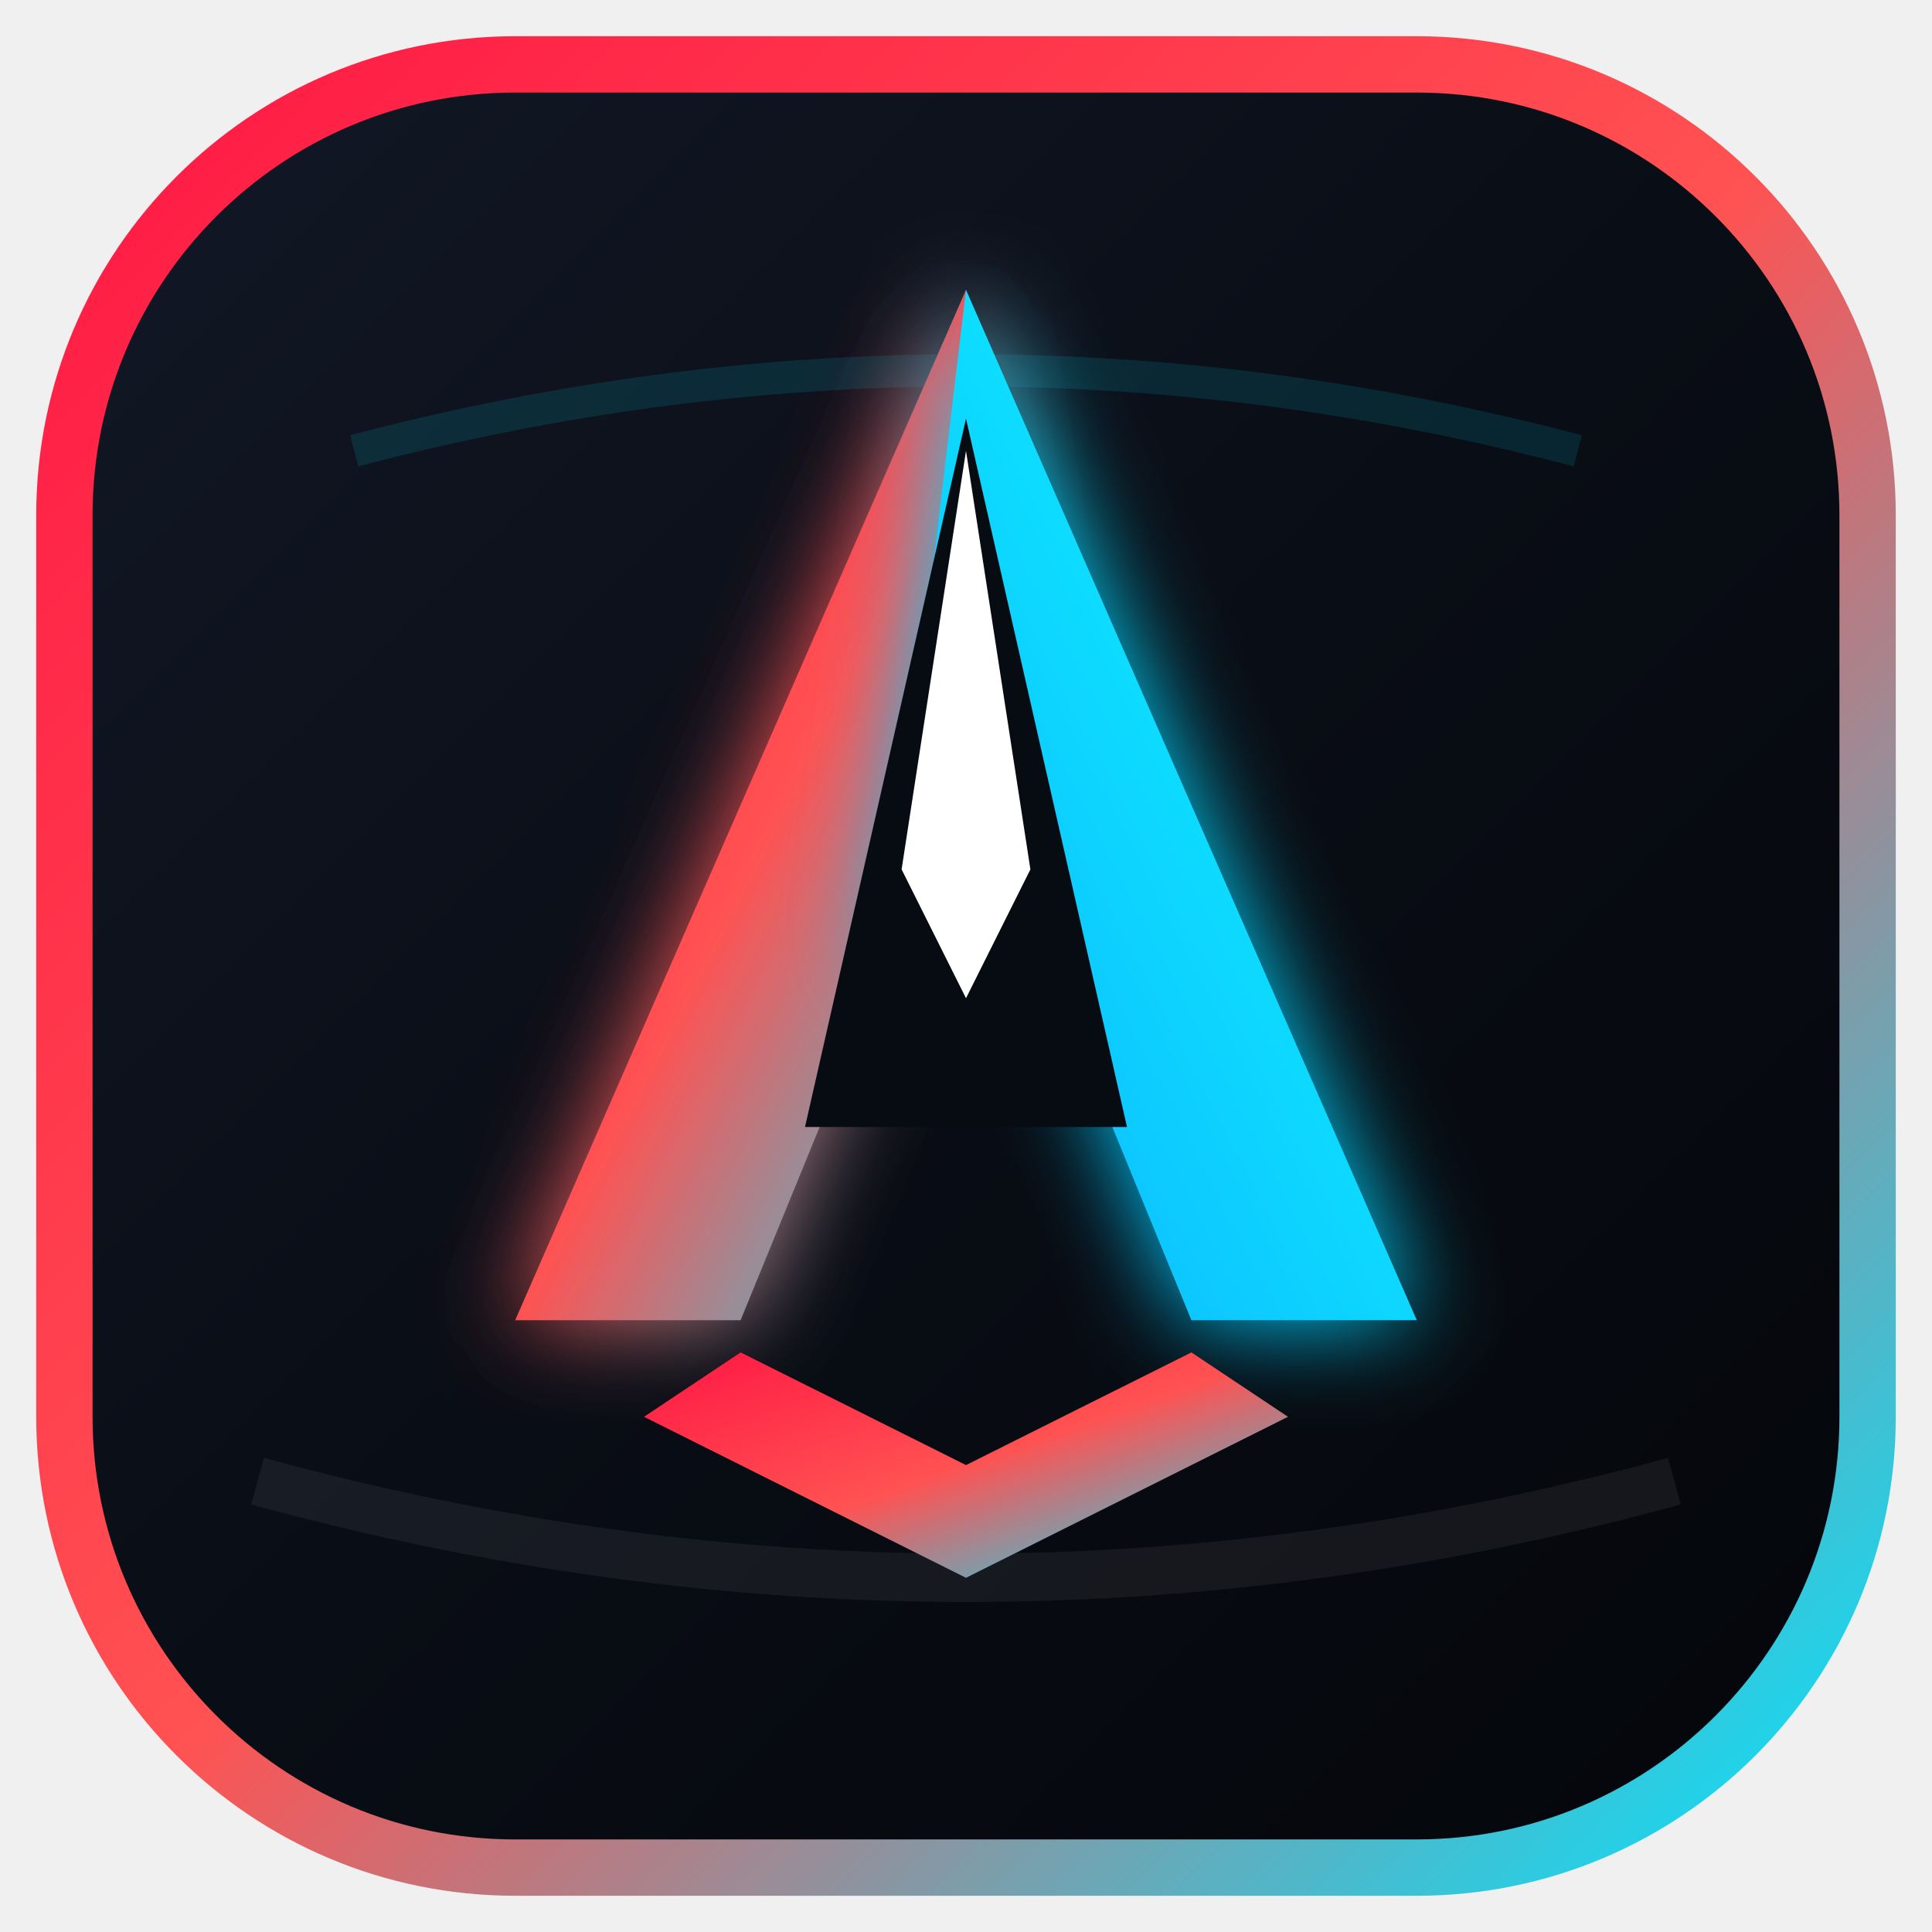
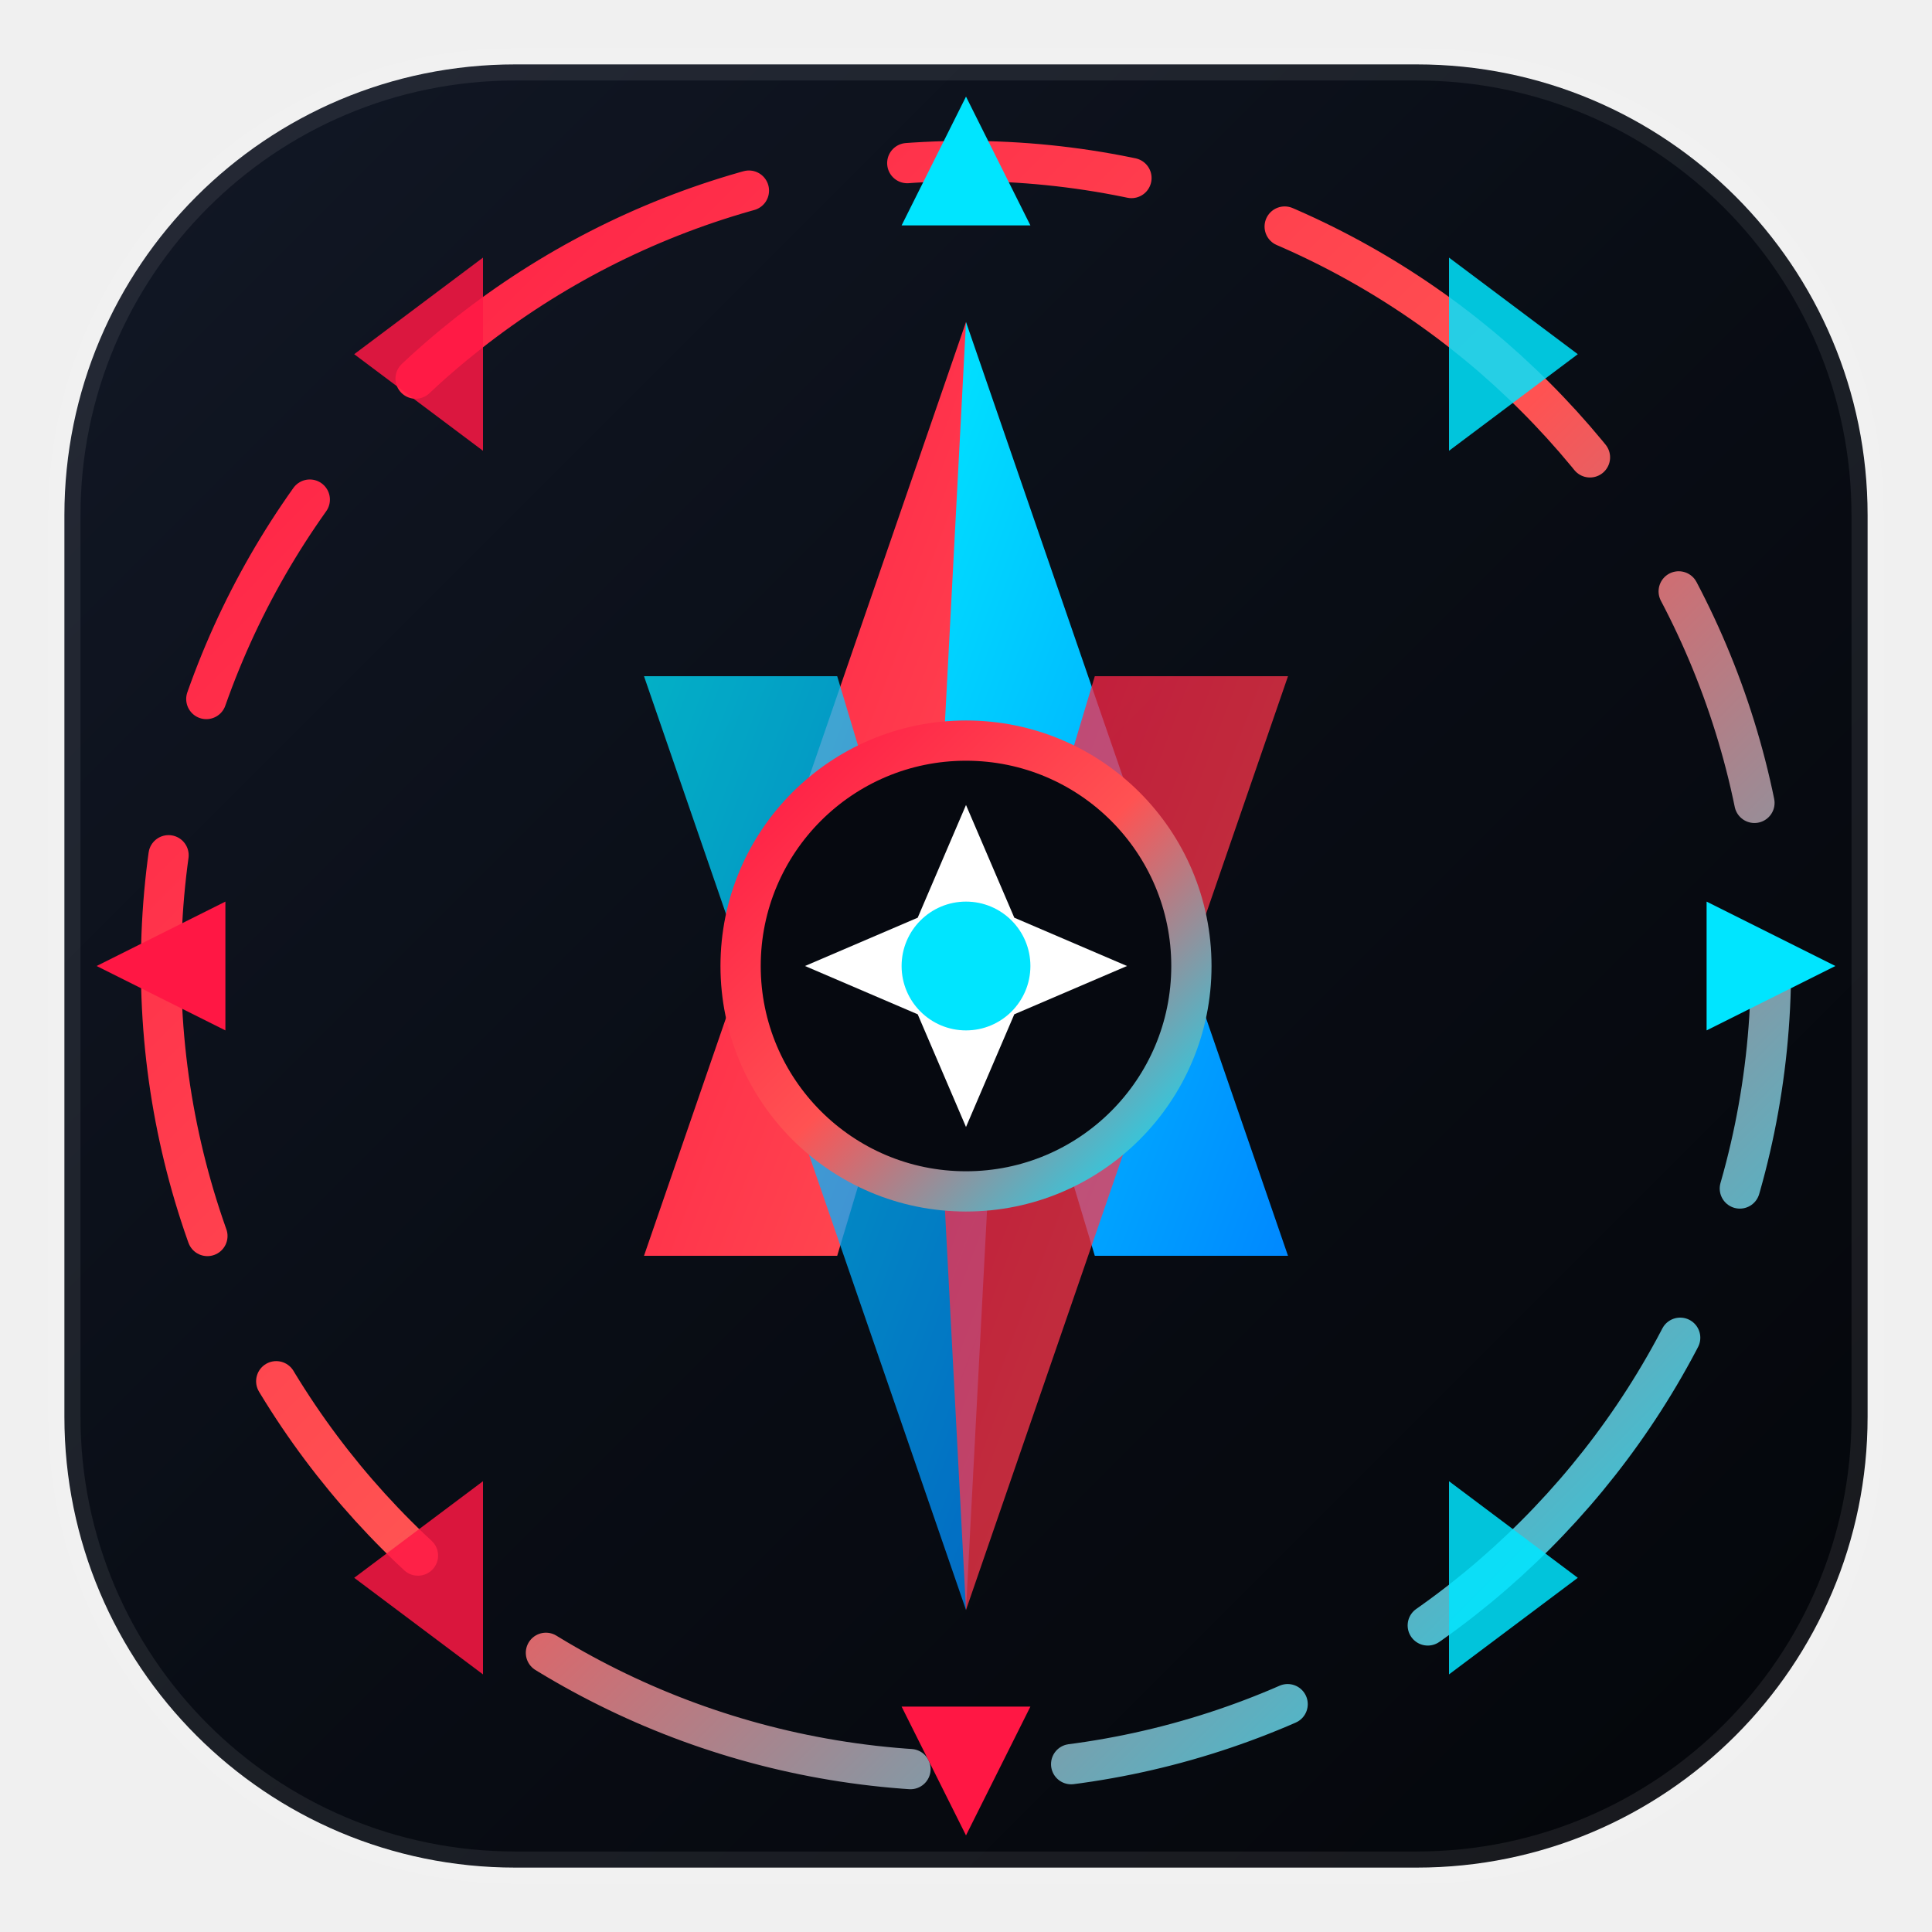
<svg xmlns="http://www.w3.org/2000/svg" viewBox="0 0 120 120" width="120" height="120">
  <defs>
    <linearGradient id="bgGrad" x1="0%" y1="0%" x2="100%" y2="100%">
      <stop offset="0%" stop-color="#121826" />
      <stop offset="50%" stop-color="#090d15" />
      <stop offset="100%" stop-color="#04060a" />
    </linearGradient>
    <linearGradient id="neonApex" x1="0%" y1="0%" x2="100%" y2="100%">
      <stop offset="0%" stop-color="#ff1744" />
      <stop offset="50%" stop-color="#ff5252" />
      <stop offset="100%" stop-color="#00e5ff" />
    </linearGradient>
-     <linearGradient id="cyanTurbo" x1="0%" y1="100%" x2="100%" y2="0%">
-       <stop offset="0%" stop-color="#00b0ff" />
-       <stop offset="100%" stop-color="#18ffff" />
+     <linearGradient id="cyanGrad" x1="0%" y1="0%" x2="100%" y2="100%">
+       <stop offset="0%" stop-color="#00e5ff" />
+       <stop offset="100%" stop-color="#0088ff" />
    </linearGradient>
-     <filter id="neonGlow" x="-20%" y="-20%" width="140%" height="140%">
-       <feGaussianBlur stdDeviation="3" result="blur" />
-       <feComposite in="SourceGraphic" in2="blur" operator="over" />
-     </filter>
+     <linearGradient id="crimsonGrad" x1="0%" y1="0%" x2="100%" y2="100%">
+       <stop offset="0%" stop-color="#ff1744" />
+       <stop offset="100%" stop-color="#ff5252" />
+     </linearGradient>
+     <style>
+       @keyframes spinClockwise {
+         from { transform: rotate(0deg); }
+         to { transform: rotate(360deg); }
+       }
+       @keyframes spinReverse {
+         from { transform: rotate(360deg); }
+         to { transform: rotate(0deg); }
+       }
+       .anim-corners {
+         transform-origin: 60px 60px;
+         animation: spinClockwise 8s linear infinite;
+       }
+       .anim-inner-core {
+         transform-origin: 60px 60px;
+         animation: spinClockwise 4s linear infinite;
+       }
+       .anim-pulse {
+         animation: pulseGlow 2.5s ease-in-out infinite;
+       }
+       @keyframes pulseGlow {
+         0%, 100% { opacity: 0.85; }
+         50% { opacity: 1; }
+       }
+     </style>
  </defs>
-   <rect x="4" y="4" width="112" height="112" rx="28" fill="url(#bgGrad)" stroke="url(#neonApex)" stroke-width="3.5" />
-   <path d="M16,92 Q60,104 104,92" fill="none" stroke="rgba(255,255,255,0.06)" stroke-width="3" />
-   <path d="M22,28 Q60,18 98,28" fill="none" stroke="rgba(0,229,255,0.12)" stroke-width="2" />
-   <path d="M60,18 L32,82 L46,82 L55,60 L65,60 L60,18 Z" fill="url(#neonApex)" filter="url(#neonGlow)" />
-   <path d="M60,18 L88,82 L74,82 L65,60 L55,60 L60,18 Z" fill="url(#cyanTurbo)" filter="url(#neonGlow)" />
-   <polygon points="60,26 50,70 70,70" fill="#070b12" />
-   <polygon points="60,28 64,54 60,62 56,54" fill="#ffffff" />
-   <polygon points="40,88 60,98 80,88 74,84 60,91 46,84" fill="url(#neonApex)" />
+   <rect x="4" y="4" width="112" height="112" rx="28" fill="url(#bgGrad)" stroke="rgba(255,255,255,0.08)" stroke-width="2" />
+   <g class="anim-corners">
+     <circle cx="60" cy="60" r="50" fill="none" stroke="url(#neonApex)" stroke-width="2.5" stroke-dasharray="14 10 24 10" stroke-linecap="round" />
+     <polygon points="60,6 64,14 56,14" fill="#00e5ff" />
+     <polygon points="60,114 64,106 56,106" fill="#ff1744" />
+     <polygon points="114,60 106,64 106,56" fill="#00e5ff" />
+     <polygon points="6,60 14,64 14,56" fill="#ff1744" />
+     <path d="M22,22 L30,16 L30,28 Z" fill="#ff1744" opacity="0.85" />
+     <path d="M98,22 L90,16 L90,28 Z" fill="#00e5ff" opacity="0.85" />
+     <path d="M98,98 L90,104 L90,92 Z" fill="#00e5ff" opacity="0.85" />
+     <path d="M22,98 L30,104 L30,92 Z" fill="#ff1744" opacity="0.85" />
+   </g>
+   <g class="anim-inner-core">
+     <path d="M60,20 L40,78 L52,78 L58,58 L62,58 L60,20 Z" fill="url(#crimsonGrad)" />
+     <path d="M60,20 L80,78 L68,78 L62,58 L58,58 L60,20 Z" fill="url(#cyanGrad)" />
+     <path d="M60,100 L40,42 L52,42 L58,62 L62,62 L60,100 Z" fill="url(#cyanGrad)" opacity="0.75" />
+     <path d="M60,100 L80,42 L68,42 L62,62 L58,62 L60,100 Z" fill="url(#crimsonGrad)" opacity="0.75" />
+     <circle cx="60" cy="60" r="14" fill="#060910" stroke="url(#neonApex)" stroke-width="2.5" />
+     <polygon points="60,50 63,57 70,60 63,63 60,70 57,63 50,60 57,57" fill="#ffffff" />
+   </g>
+   <circle cx="60" cy="60" r="4" fill="#00e5ff" />
</svg>
